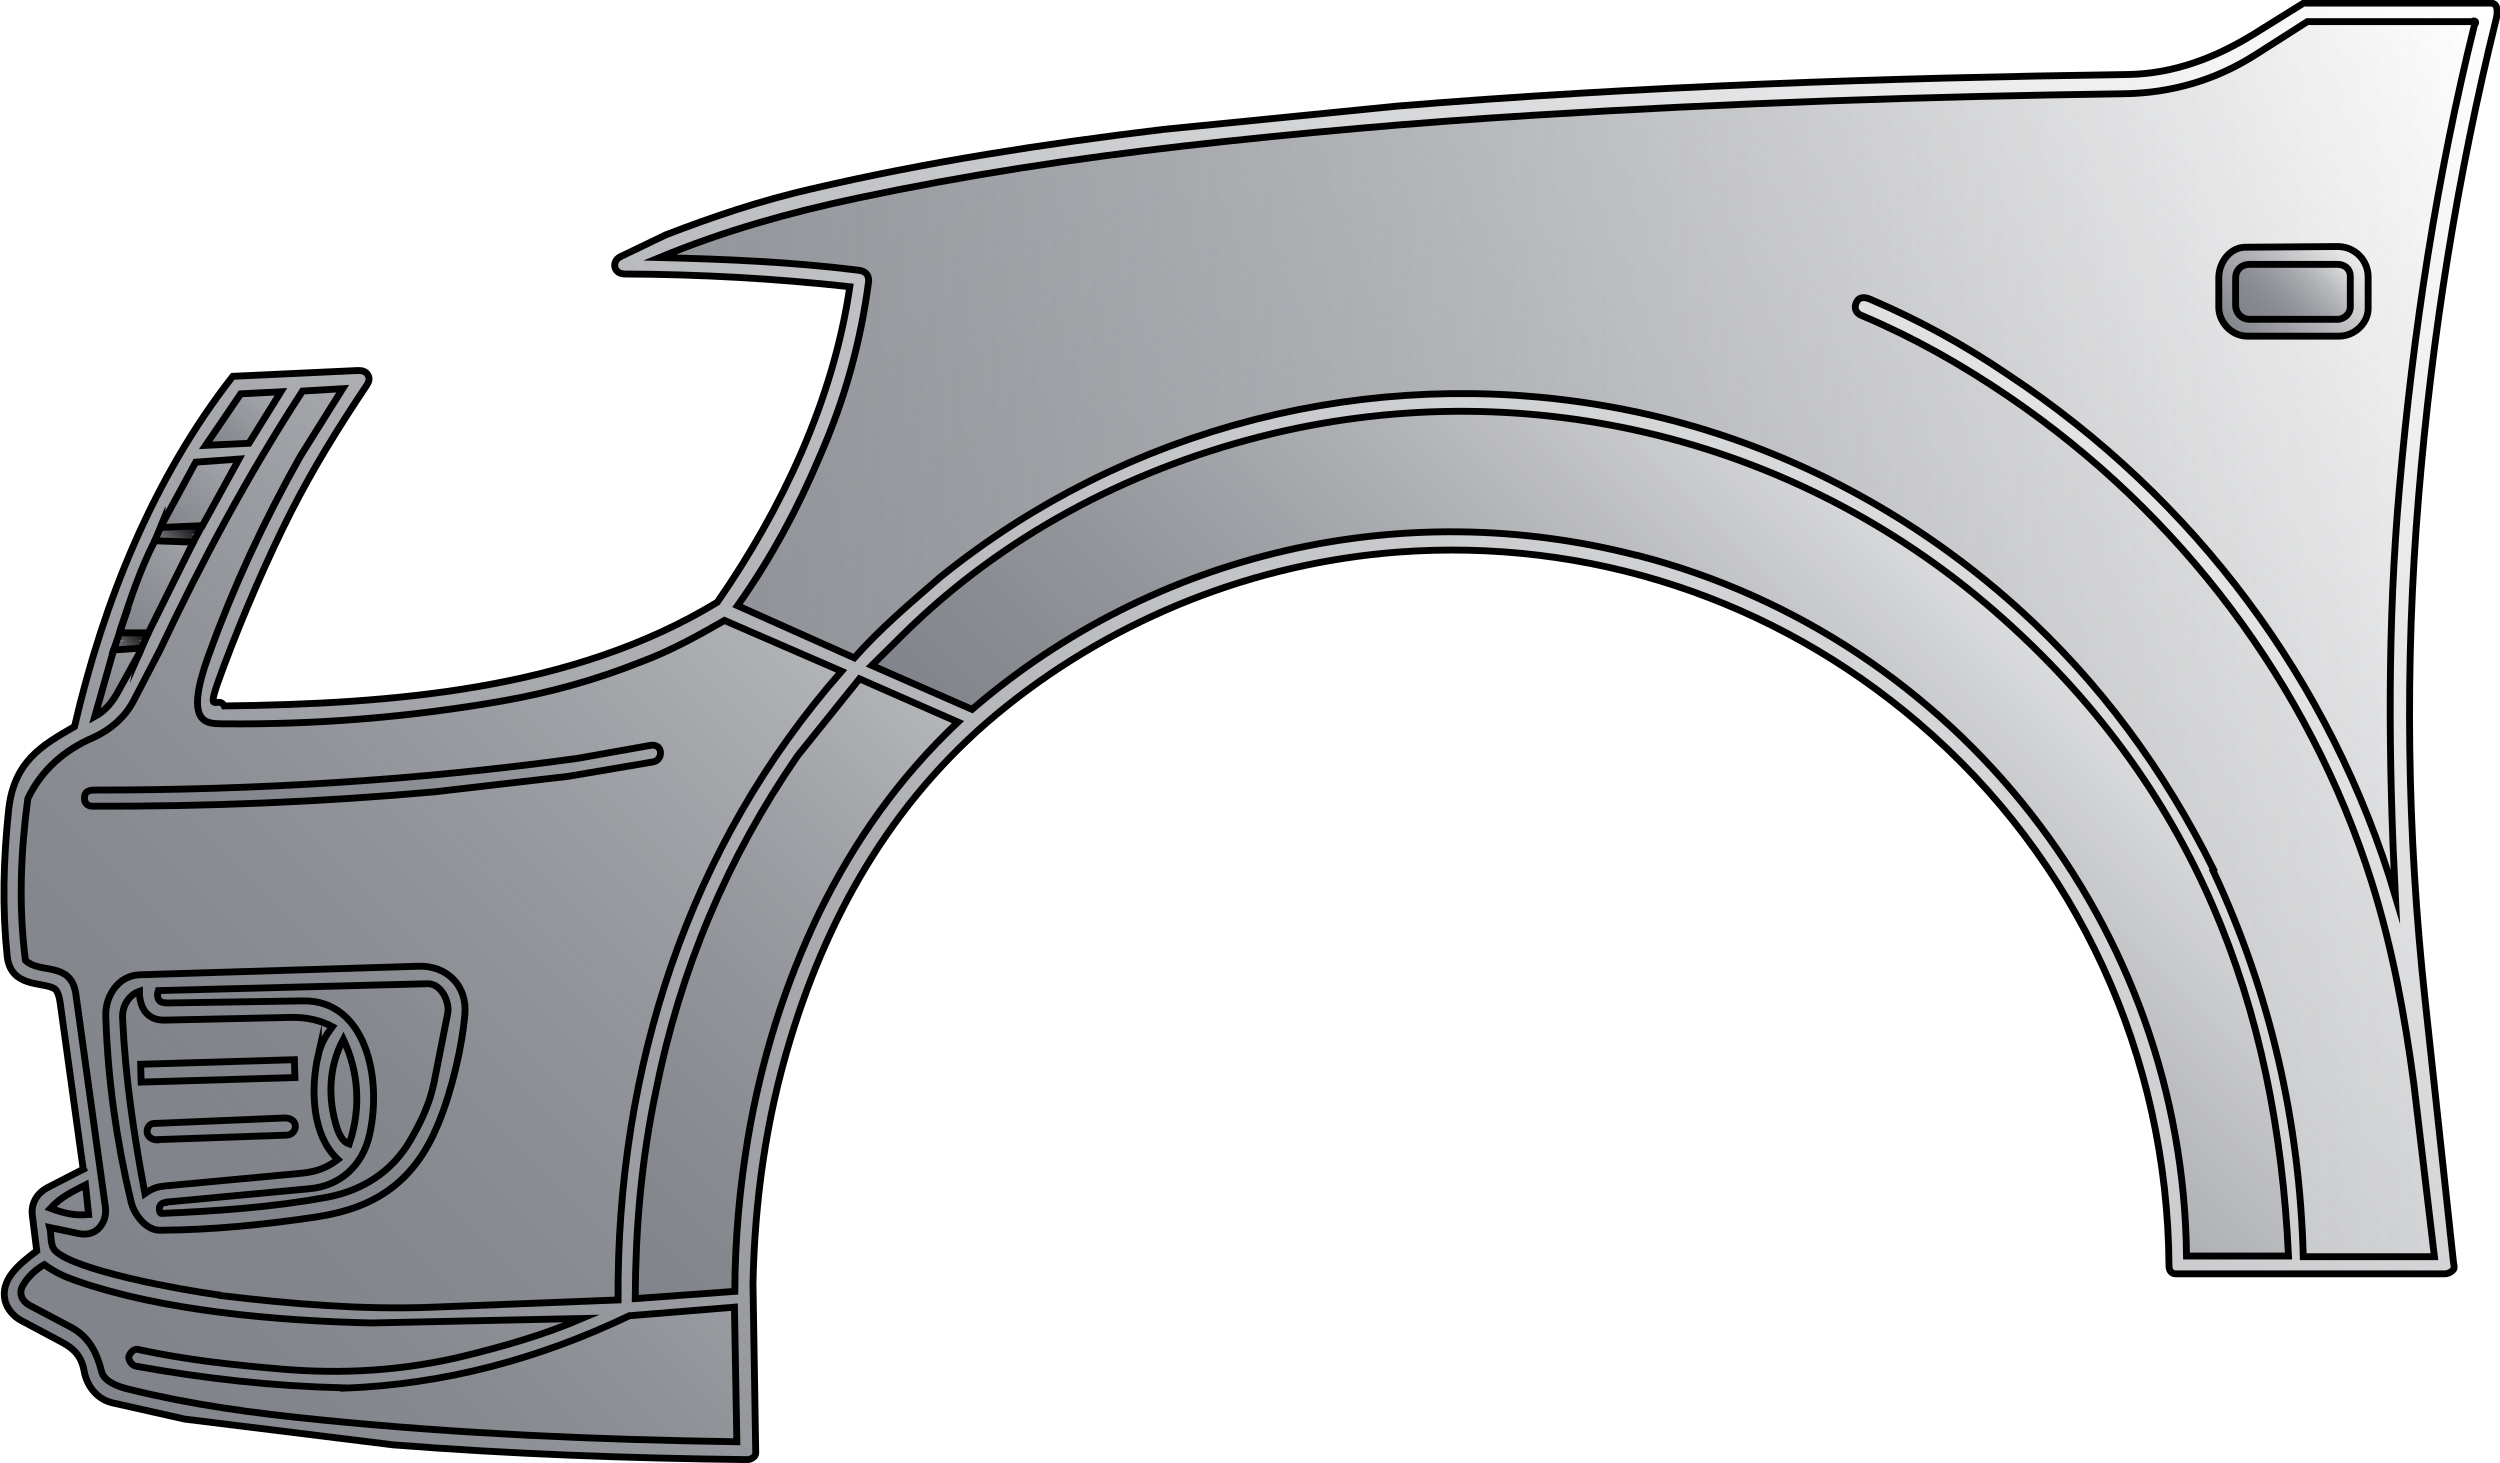
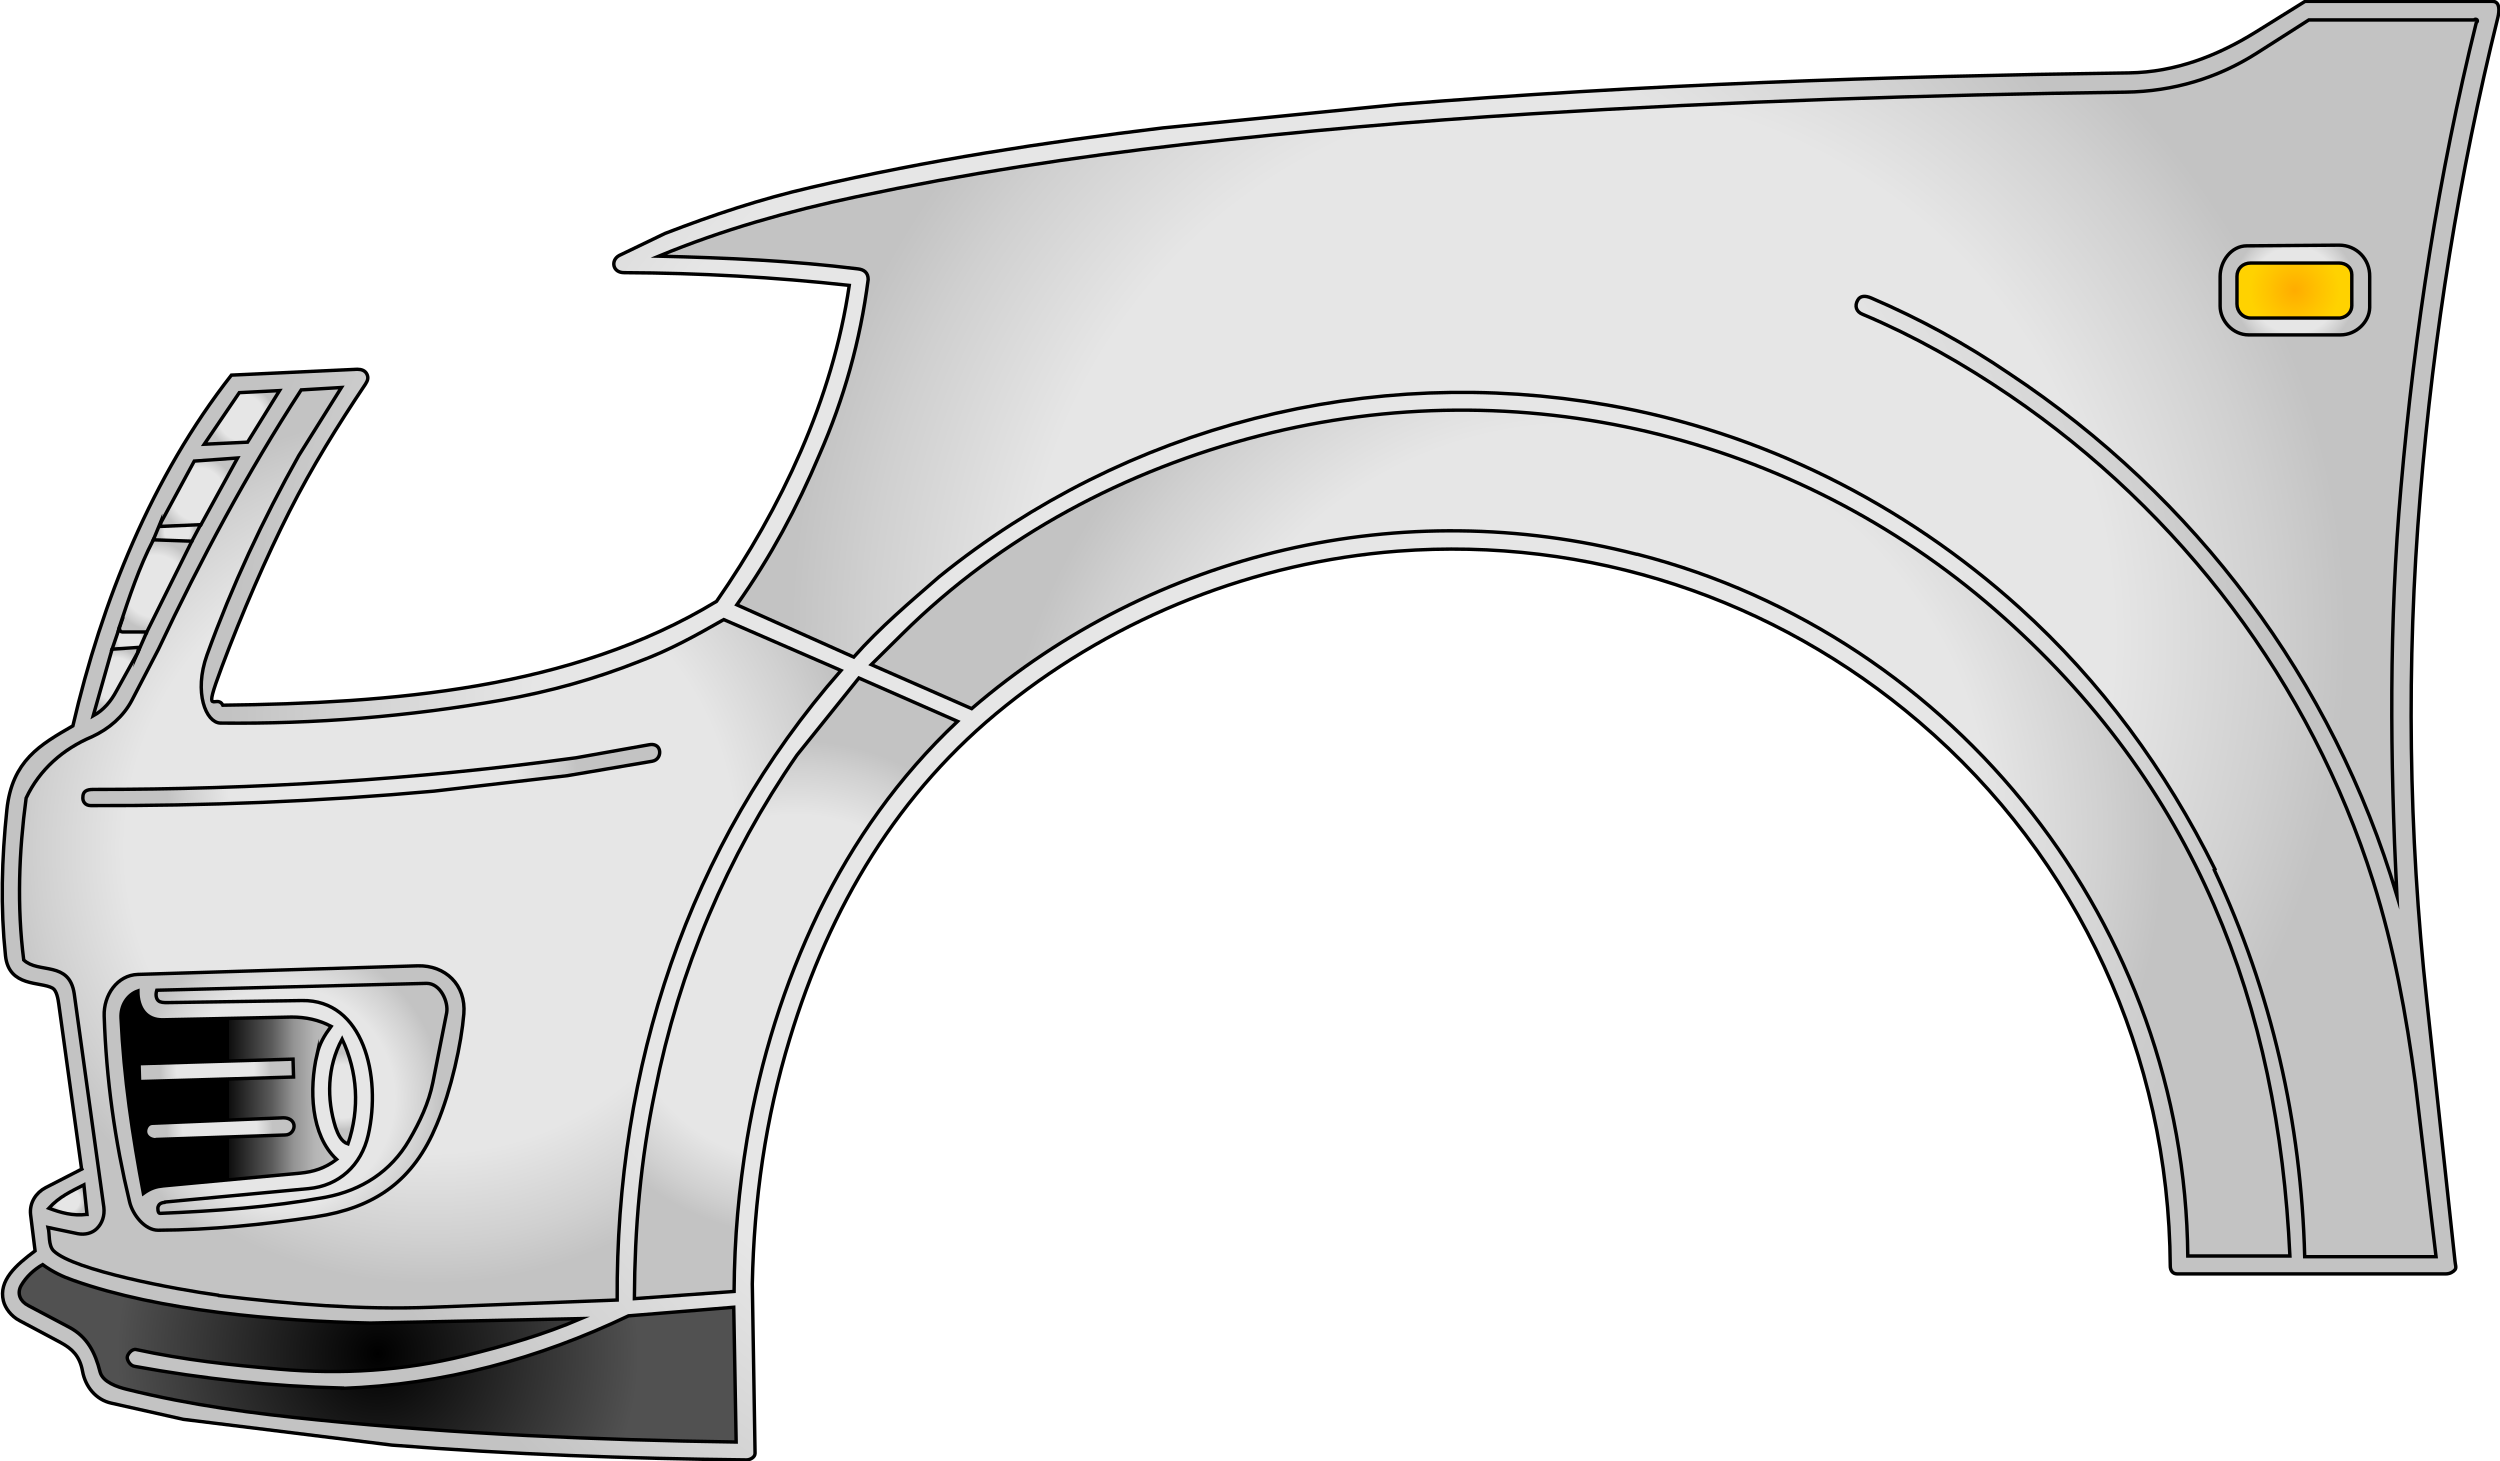
- <svg xmlns="http://www.w3.org/2000/svg" xmlns:xlink="http://www.w3.org/1999/xlink" id="Layer_1" version="1.1" viewBox="0 0 728.1 425.9">
+ <svg xmlns="http://www.w3.org/2000/svg" xmlns:xlink="http://www.w3.org/1999/xlink" id="Layer_1" version="1.1" viewBox="0 0 727.1 424.9">
  <defs>
    <style>
      .st0 {
-         fill: url(#linear-gradient17);
+         fill: url(#linear-gradient);
      }

      .st0, .st1, .st2, .st3, .st4, .st5, .st6, .st7, .st8, .st9, .st10, .st11, .st12, .st13, .st14, .st15, .st16, .st17, .st18, .st19, .st20, .st21 {
        stroke: #000;
        stroke-miterlimit: 10;
-         stroke-width: 2px;
      }

-       .st1 {
-         fill: url(#linear-gradient16);
+       .st1, .st22 {
+         fill: none;
      }

      .st2 {
-         fill: url(#linear-gradient3);
+         fill: url(#radial-gradient19);
      }

      .st3 {
-         fill: url(#linear-gradient20);
+         fill: url(#radial-gradient16);
      }

      .st4 {
-         fill: url(#linear-gradient7);
+         fill: url(#radial-gradient7);
      }

      .st5 {
-         fill: url(#linear-gradient1);
+         fill: url(#radial-gradient18);
      }

      .st6 {
-         fill: url(#linear-gradient11);
+         fill: url(#radial-gradient);
      }

      .st7 {
-         fill: url(#linear-gradient15);
+         fill: url(#radial-gradient17);
      }

      .st8 {
-         fill: url(#linear-gradient8);
+         fill: url(#radial-gradient2);
      }

      .st9 {
-         fill: url(#linear-gradient10);
+         fill: url(#radial-gradient8);
      }

      .st10 {
-         fill: url(#linear-gradient6);
+         fill: url(#radial-gradient3);
      }

      .st11 {
-         fill: url(#linear-gradient9);
+         fill: url(#radial-gradient6);
      }

      .st12 {
-         fill: url(#linear-gradient21);
+         fill: url(#radial-gradient1);
      }

      .st13 {
-         fill: url(#linear-gradient19);
+         fill: url(#radial-gradient9);
      }

      .st14 {
-         fill: url(#linear-gradient14);
+         fill: url(#radial-gradient4);
      }

      .st15 {
-         fill: url(#linear-gradient2);
+         fill: url(#radial-gradient12);
      }

      .st16 {
-         fill: url(#linear-gradient);
+         fill: url(#radial-gradient5);
      }

      .st17 {
-         fill: url(#linear-gradient13);
+         fill: url(#radial-gradient13);
      }

      .st18 {
-         fill: url(#linear-gradient5);
+         fill: url(#radial-gradient15);
      }

      .st19 {
-         fill: url(#linear-gradient4);
+         fill: url(#radial-gradient14);
      }

      .st20 {
-         fill: url(#linear-gradient12);
+         fill: url(#radial-gradient11);
      }

      .st21 {
-         fill: url(#linear-gradient18);
+         fill: url(#radial-gradient10);
      }
    </style>
-     <linearGradient id="linear-gradient" x1="125.9" y1="505" x2="677.9" y2="-47.1" gradientUnits="userSpaceOnUse">
-       <stop offset="0" stop-color="#81848a" />
-       <stop offset="1" stop-color="#81848a" stop-opacity="0" />
+     <radialGradient id="radial-gradient" cx="363.6" cy="212.5" fx="363.6" fy="212.5" r="297.3" gradientUnits="userSpaceOnUse">
+       <stop offset=".7" stop-color="#e6e6e6" />
+       <stop offset=".9" stop-color="#d0d0d0" />
+       <stop offset="1" stop-color="#c3c3c3" />
+     </radialGradient>
+     <radialGradient id="radial-gradient1" cx="459.6" cy="242.4" fx="459.6" fy="242.4" r="169.8" xlink:href="#radial-gradient" />
+     <radialGradient id="radial-gradient2" cx="231.5" cy="287.4" fx="231.5" fy="287.4" r="72" xlink:href="#radial-gradient" />
+     <radialGradient id="radial-gradient3" cx="109.9" cy="393.7" fx="109.9" fy="393.7" r="75.9" gradientUnits="userSpaceOnUse">
+       <stop offset="0" stop-color="#000" />
+       <stop offset="1" stop-color="#515151" />
+     </radialGradient>
+     <radialGradient id="radial-gradient4" cx="45.1" cy="170.5" fx="45.1" fy="170.5" r="12.9" xlink:href="#radial-gradient" />
+     <radialGradient id="radial-gradient5" cx="57.6" cy="143.8" fx="57.6" fy="143.8" r="11" xlink:href="#radial-gradient" />
+     <radialGradient id="radial-gradient6" cx="70.3" cy="121.4" fx="70.3" fy="121.4" r="9.5" xlink:href="#radial-gradient" />
+     <radialGradient id="radial-gradient7" cx="33.8" cy="197.6" fx="33.8" fy="197.6" r="8.9" xlink:href="#radial-gradient" />
+     <radialGradient id="radial-gradient8" cx="19.7" cy="349" fx="19.7" fy="349" r="5" xlink:href="#radial-gradient" />
+     <radialGradient id="radial-gradient9" cx="51.5" cy="154.7" fx="51.5" fy="154.7" r="5.2" xlink:href="#radial-gradient" />
+     <radialGradient id="radial-gradient10" cx="37.6" cy="185.9" fx="37.6" fy="185.9" r="4.5" xlink:href="#radial-gradient" />
+     <radialGradient id="radial-gradient11" cx="456.2" cy="185.4" fx="456.2" fy="185.4" r="226.3" xlink:href="#radial-gradient" />
+     <radialGradient id="radial-gradient12" cx="667.4" cy="84.4" fx="667.4" fy="84.4" r="18" xlink:href="#radial-gradient" />
+     <radialGradient id="radial-gradient13" cx="667.4" cy="84.4" fx="667.4" fy="84.4" r="13.1" gradientUnits="userSpaceOnUse">
+       <stop offset="0" stop-color="#ffac00" />
+       <stop offset=".6" stop-color="#ffc400" />
+       <stop offset="1" stop-color="#ffd200" />
+     </radialGradient>
+     <radialGradient id="radial-gradient14" cx="125.2" cy="246.5" fx="125.2" fy="246.5" r="126.8" xlink:href="#radial-gradient" />
+     <radialGradient id="radial-gradient15" cx="108" cy="225.5" fx="108" fy="225.5" r="59.7" xlink:href="#radial-gradient" />
+     <radialGradient id="radial-gradient16" cx="82.7" cy="319.3" fx="82.7" fy="319.3" r="45.9" xlink:href="#radial-gradient" />
+     <clipPath id="clippath">
+       <path class="st22" d="M48,349.6l41.7-3.9c8.9-.8,15.4-6.8,17.4-15.6,3.9-17.1-1.4-39.4-19.3-39.1l-39.2.6c-.9,0-2,0-2.6-.6s-.8-1.7-.4-3l78.5-2c4,0,6.4,5.4,5.8,8.6l-4,20.2c-1.2,6-3.8,11.5-6.9,16.8-5.3,9.1-13.8,14.6-24.3,16.6-15.9,2.9-31.8,4-48.2,4.7-.6,0-.7-1.6-.5-2,.2-.6.7-1.1,1.9-1.2Z" />
+     </clipPath>
+     <radialGradient id="radial-gradient17" cx="99.6" cy="317.4" fx="99.6" fy="317.4" r="11.1" xlink:href="#radial-gradient" />
+     <linearGradient id="linear-gradient" x1="35.2" y1="317.6" x2="97.9" y2="317.6" gradientUnits="userSpaceOnUse">
+       <stop offset=".5" stop-color="#000" />
+       <stop offset=".5" stop-color="#0e0e0e" />
+       <stop offset=".7" stop-color="#5b5b5b" />
+       <stop offset=".8" stop-color="#939393" />
+       <stop offset=".9" stop-color="#b5b5b5" />
+       <stop offset="1" stop-color="#c3c3c3" />
    </linearGradient>
-     <linearGradient id="linear-gradient1" x1="400" y1="339.9" x2="571.8" y2="168.2" xlink:href="#linear-gradient" />
-     <linearGradient id="linear-gradient2" x1="162.9" y1="356.1" x2="293.9" y2="225.1" xlink:href="#linear-gradient" />
-     <linearGradient id="linear-gradient3" x1="67.9" y1="439.7" x2="170.4" y2="337.2" xlink:href="#linear-gradient" />
-     <linearGradient id="linear-gradient4" x1="32.4" y1="182.7" x2="57" y2="158.1" xlink:href="#linear-gradient" />
-     <linearGradient id="linear-gradient5" x1="47" y1="154.7" x2="68.8" y2="133" xlink:href="#linear-gradient" />
-     <linearGradient id="linear-gradient6" x1="61.7" y1="131.5" x2="80.4" y2="112.7" xlink:href="#linear-gradient" />
-     <linearGradient id="linear-gradient7" x1="24.3" y1="205.5" x2="41.5" y2="188.3" xlink:href="#linear-gradient" />
-     <linearGradient id="linear-gradient8" x1="17.9" y1="355.1" x2="26.3" y2="346.7" xlink:href="#linear-gradient" />
-     <linearGradient id="linear-gradient9" x1="47.3" y1="159.7" x2="56.3" y2="150.7" xlink:href="#linear-gradient" />
-     <linearGradient id="linear-gradient10" x1="34" y1="190.3" x2="41.6" y2="182.7" xlink:href="#linear-gradient" />
-     <linearGradient id="linear-gradient11" x1="192.2" y1="185.9" x2="721.3" y2="185.9" gradientUnits="userSpaceOnUse">
-       <stop offset="0" stop-color="#81848a" stop-opacity=".7" />
-       <stop offset="0" stop-color="#81848a" />
-       <stop offset="0" stop-color="#81848a" stop-opacity=".7" />
-       <stop offset="1" stop-color="#81848a" stop-opacity="0" />
-     </linearGradient>
-     <linearGradient id="linear-gradient12" x1="653.1" y1="99.8" x2="682.8" y2="70.1" xlink:href="#linear-gradient" />
-     <linearGradient id="linear-gradient13" x1="656.7" y1="96.1" x2="679.2" y2="73.6" xlink:href="#linear-gradient" />
-     <linearGradient id="linear-gradient14" x1="16.1" y1="364.2" x2="215" y2="165.3" xlink:href="#linear-gradient" />
-     <linearGradient id="linear-gradient15" x1="62.8" y1="271.7" x2="154.3" y2="180.2" xlink:href="#linear-gradient" />
-     <linearGradient id="linear-gradient16" x1="38.2" y1="352.5" x2="118.9" y2="271.9" xlink:href="#linear-gradient" />
-     <linearGradient id="linear-gradient17" x1="43.9" y1="350.2" x2="117.1" y2="276.9" xlink:href="#linear-gradient" />
-     <linearGradient id="linear-gradient18" x1="93.4" y1="325.4" x2="108.1" y2="310.7" xlink:href="#linear-gradient" />
-     <linearGradient id="linear-gradient19" x1="38.5" y1="343.7" x2="90" y2="292.2" xlink:href="#linear-gradient" />
-     <linearGradient id="linear-gradient20" x1="50.4" y1="324.7" x2="76" y2="299.1" gradientTransform="translate(9 -1.7) rotate(1.7)" xlink:href="#linear-gradient" />
-     <linearGradient id="linear-gradient21" x1="52.8" y1="340.4" x2="76.1" y2="317.2" xlink:href="#linear-gradient" />
+     <radialGradient id="radial-gradient18" cx="62.7" cy="311.4" fx="62.7" fy="311.4" r="16.1" gradientTransform="translate(9 -1.7) rotate(1.7)" xlink:href="#radial-gradient" />
+     <radialGradient id="radial-gradient19" cx="63.9" cy="328.3" fx="63.9" fy="328.3" r="15.4" xlink:href="#radial-gradient" />
  </defs>
-   <path class="st16" d="M24.2,340.3l-6.6-47.7c-.2-1.5-.6-4-1.8-4.7-3.5-2-12.7-.2-13.7-9.4-1.5-14.1-1.1-28.2.4-42.5s9.7-18.9,19.2-24.4c8.4-36.3,23-72.5,46.1-102l36.6-1.7c1.3,0,2.3.4,2.8,1.4s.3,1.8-.4,2.9c-8.1,12.1-15.5,24-22.1,37s-13.9,29.8-19.7,45.3-1.5,7.5.3,11.1c48.7-.6,101.3-4.5,143.6-30.2,18.8-27.1,33.8-58.9,38.6-91.9-21.9-2.4-43.5-3.6-65.5-3.7-1.6,0-2.6-.8-2.9-1.9s.2-2.4,1.5-3.1l13.3-6.4c14-5.4,27.7-10,42.5-13.4,33.9-7.9,67.7-13.1,102.3-17.3l68.2-6.8c71-5.8,141.6-8.2,212.8-9.2,13.5-.2,25.8-5,36.9-11.9l14.3-8.9h54.5c2.3,0,2,2.9,1.6,4.6-11.3,45.7-18.7,92-22.6,139.1-4.1,49-3.4,98,1.9,146.8l8.2,75.8c.1,1.2.5,2,0,2.6s-1.4,1.2-2.7,1.2h-78.1c-1.4,0-2-1.1-2-2.3-.4-61.1-26.6-118.6-73-158.2-42.2-36.1-96.2-53.9-151.7-49.7-41.4,3.2-81.4,18.9-113.9,44.9-31.5,25.1-51.3,58.7-62.9,96.9-7.1,23.3-10.4,46.9-10.9,71.3l.8,49.3c0,1.1-1.4,1.9-2.5,1.9-34.6-.4-68.5-1.6-103.1-4.3l-60.7-7.5-20.9-4.7c-4.6-1-7.6-4.9-8.4-9.3s-3-6.5-6.3-8.3l-12-6.4c-2.5-1.3-4.2-3.7-4.7-5.7-1.5-6,3.7-10.5,9.2-14.6l-1.3-10.5c-.4-3.4,1.5-6.4,4.4-7.9l10.5-5.4Z" />
-   <path class="st5" d="M476.5,161.7c-68.1-17.5-140.2-.9-193.4,44.9l-29.2-12.8,9.1-9c28.7-28.4,64.9-47.6,103.9-57.6,75.4-19.3,155.2-.4,213.9,50.7s82.3,115,85.7,187.9h-29.7c-.9-95.5-66.7-180.1-160.1-204.1Z" />
-   <path class="st15" d="M214,376.1l-29,2.1c.1-20.6,1.8-40.3,6-60.3,7-35.3,20.9-68.3,41.3-97.8l18-22.4,28.7,12.6c-17.2,16.2-30.2,34.7-40.4,55.5-10.1,21-16.9,42.8-20.8,65.9-2.4,14.6-3.7,28.7-3.8,44.4Z" />
-   <path class="st2" d="M100.1,404.3c29.5-1.1,57-8.6,83.2-21.1l30.6-2.5.7,39.2c-40.6-.6-80.8-2.3-121.4-6.4-19.1-1.9-37.2-4.3-55.7-8.9-2.9-.7-7.1-2.1-7.9-5.1-1.4-5.6-3.7-10.2-9-13l-11.9-6.3c-2.3-1.2-3.4-3.5-2-5.9s3.6-4.5,6.2-6c2.9,2.1,5.8,3.5,9,4.6,25.1,8.9,59.1,11.8,86.3,12.4l61.3-1.3c-11,4.7-22.1,7.9-33.8,10.8-17.9,4.4-35.7,5.5-54.1,3.9-14.1-1.2-27.7-2.7-41.5-5.7-1.3-.3-2.6,1.5-2.6,2.3s.8,2.4,2.2,2.6c19.9,3.6,39.5,5.8,60.4,6.3Z" />
-   <path class="st19" d="M56.3,157.9l-13.1,26.4c-.3,2-8,1.4-8.2,1-.3-.6,0-2,.3-2.7,2.8-8.4,5.6-17,9.8-25.1.3-1.9,9.8-1.3,10.3-1s.7.8.9,1.3Z" />
-   <path class="st18" d="M58.8,153.2c-2.6,2.4-8.7,1.9-12,1.2l.5-1.9,9.7-17.9,12.6-.9-10.7,19.5Z" />
-   <polygon class="st10" points="72.5 129.1 59.9 129.7 70.1 114.7 81.8 114.1 72.5 129.1" />
-   <path class="st4" d="M40.6,190.2l-6.2,11.2c-1.6,3-3.7,5.6-6.8,7.3l5.5-19.4c1.6-1.6,4-2.2,7.2-1.7,1,0,1.1.8.3,2.6Z" />
-   <path class="st8" d="M25.7,353.7c-4,.5-7.5-.5-11-1.8,3.1-3.4,6.5-4.9,10.2-6.8l.9,8.6Z" />
-   <path class="st11" d="M58.8,153.2l-2.5,4.7-11.2-.4,2.1-5.1c0,.3-.1.8,0,1.2l11.5-.5Z" />
-   <path class="st9" d="M43.2,184.3l-2.6,5.9c.1-.5.2-.9,0-1.4l-7.5.5,2.3-6.7c-.3.4-.2,1.7.7,1.7h7.2Z" />
-   <path class="st6" d="M644.7,253.3c-14.3-28.9-33.2-54.7-56.9-76.1-33.7-30.4-75.1-51.1-119.8-58.9-69.1-12.1-139.9,5.9-194.3,49.9-8.6,7.5-17.1,14.6-24.9,23.4l-34-15.2c9.9-14,17.5-28.2,24-43.6,7.2-16.4,11.9-33.2,14.2-51,0-2-1.2-2.9-3-3.1-19.3-2.4-38.1-3.2-57.9-3.7,18.6-7.7,37.7-13.1,57.6-17.3,31.6-6.7,63-11.5,95.2-15.2,33.8-3.8,67.2-6.8,101.1-8.9,57.7-3.6,115-5.5,172.7-6.3,13.9-.2,26.8-4.1,38.1-11.3l15.2-9.7h48c.7-.6,1.5.2.7.8-11,44.4-17.9,89.4-21.9,135.1-3.5,39.6-3.2,78.5-1.2,118.7-18.6-62.6-58.6-115.9-112.8-151.8-12.8-8.7-25.8-15.8-40-21.9-1.8-.8-3.3-.7-4,.6-1,1.7-.4,3.4,1.4,4.1,15.2,6.4,29.1,14.3,42.8,23.6,49.9,34,87.5,83.6,105.7,141.3,6.1,19.4,9.6,38.7,12.3,58.8l6,50.4h-38.2c-1-39-9.6-76.9-26.3-112.5Z" />
-   <path class="st20" d="M681.2,97.9h-26.7c-4.6,0-8.3-4.1-8.3-8.4v-8.6c0-4.4,3.2-8.9,7.8-8.9l26.8-.2c5.1,0,9,4.1,8.9,9.1v9.1c-.1,4.1-3.9,7.9-8.5,7.9Z" />
-   <path class="st17" d="M681.1,93h-26c-2.3,0-4-1.9-4-4.1v-8c0-2.3,1.7-3.9,4-3.9h25.7c2,0,3.7,1.3,3.7,3.4v9c0,1.7-1.3,3.3-3.4,3.6Z" />
-   <path class="st14" d="M64,377.2c-12.4-1.7-42-7.2-47.9-12.9-1.6-1.6-1.1-4.9-1.6-6.8l8.6,1.8c2.1.4,4.2-.1,5.6-1.5,1.5-1.5,2.3-3.7,2-6.2l-8.6-62c-1.4-9.8-10.4-5.8-14.7-9.9-2-15.7-1.4-31.4.7-47.1,3.9-8.3,10.8-14.3,19.1-17.8,5-2.3,9.2-5.9,11.7-10.7l7.7-14.8c12.3-26.1,25.7-51.1,41.5-75.4l11.7-.7-12.4,19.8c-10.5,18.7-19.4,37.8-26.7,58s-.3,19.7,3.9,19.8c27.6.3,54.7-1.9,82-6.7,14-2.5,26.9-6.1,40-11.3,8.6-3.2,16.2-7.4,24.4-12.1l34.1,14.8c-44.7,50.9-65.5,115.7-65.1,183.1l-53.9,2.1c-20.9.8-40.9-.9-62-3.4Z" />
-   <path class="st7" d="M126.7,230.6c-33.4,3-66.3,4.3-99.8,4.2-1.7,0-2.4-1.3-2.3-2.4,0-1.7,1-2.3,3-2.3,47.1,0,93.7-2.8,140.4-9.2l21.3-3.8c1.5-.3,2.7.3,3,1.6s-.4,2.9-2.1,3.2l-24.7,4.2-38.8,4.5Z" />
-   <path class="st1" d="M92.3,354.4c-15.5,2.3-30.3,3.8-45.8,3.9-3.9,0-7.4-4.5-8.3-8.2-4.3-17.8-6.8-35.8-7.4-54.1-.2-6.1,3.8-11.9,9.8-12.1l81.4-2.5c8-.2,14.1,5.5,13.4,14s-3.6,22-7.9,32.2c-6.7,16.2-17.8,24.2-35.3,26.8Z" />
-   <path class="st0" d="M48.5,350.1l41.7-3.9c8.9-.8,15.4-6.8,17.4-15.6,3.9-17.1-1.4-39.4-19.3-39.1l-39.2.6c-.9,0-2,0-2.6-.6s-.8-1.7-.4-3l78.5-2c4,0,6.4,5.4,5.8,8.6l-4,20.2c-1.2,6-3.8,11.5-6.9,16.8-5.3,9.1-13.8,14.6-24.3,16.6-15.9,2.9-31.8,4-48.2,4.7-.6,0-.7-1.6-.5-2,.2-.6.7-1.1,1.9-1.2Z" />
-   <path class="st21" d="M101.7,333.2c-1.9-.6-2.9-2.8-3.6-4.8-2.6-8.3-2.5-17.5,1.9-25.7,4.5,9.5,5.2,20.2,1.7,30.5Z" />
-   <path class="st13" d="M92.7,307.1c-2.3,10.1-1.9,23.5,5.7,30.6-3.4,2.6-6.7,3.6-10.6,4l-39.8,3.7c-2.1.2-3.7.7-5.8,2.2-3.2-17-5.7-33.7-6.5-51-.2-3.6,1.8-6.8,4.9-7.9,0,5.1,2.5,8.5,7.3,8.4l37.4-.8c4.1,0,7.9.8,11.5,2.7-2,2.7-3.4,5.1-4.1,8.2Z" />
-   <rect class="st3" x="40.8" y="309.3" width="44.8" height="5.2" transform="translate(-9 2) rotate(-1.7)" />
-   <path class="st12" d="M45.9,332c-1.5,0-2.7-.8-3-1.9s.4-2.8,1.8-2.9l38.2-1.6c1.7,0,2.9.8,3.1,2.1s-.8,2.9-2.6,2.9l-37.4,1.3Z" />
+   <path class="st6" d="M23.7,339.8l-6.6-47.7c-.2-1.5-.6-4-1.8-4.7-3.5-2-12.7-.2-13.7-9.4-1.5-14.1-1.1-28.2.4-42.5s9.7-18.9,19.2-24.4c8.4-36.3,23-72.5,46.1-102l36.6-1.7c1.3,0,2.3.4,2.8,1.4s.3,1.8-.4,2.9c-8.1,12.1-15.5,24-22.1,37s-13.9,29.8-19.7,45.3-1.5,7.5.3,11.1c48.7-.6,101.3-4.5,143.6-30.2,18.8-27.1,33.8-58.9,38.6-91.9-21.9-2.4-43.5-3.6-65.5-3.7-1.6,0-2.6-.8-2.9-1.9s.2-2.4,1.5-3.1l13.3-6.4c14-5.4,27.7-10,42.5-13.4,33.9-7.9,67.7-13.1,102.3-17.3l68.2-6.8c71-5.8,141.6-8.2,212.8-9.2,13.5-.2,25.8-5,36.9-11.9l14.3-8.9h54.5c2.3,0,2,2.9,1.6,4.6-11.3,45.7-18.7,92-22.6,139.1-4.1,49-3.4,98,1.9,146.8l8.2,75.8c.1,1.2.5,2,0,2.6s-1.4,1.2-2.7,1.2h-78.1c-1.4,0-2-1.1-2-2.3-.4-61.1-26.6-118.6-73-158.2-42.2-36.1-96.2-53.9-151.7-49.7-41.4,3.2-81.4,18.9-113.9,44.9-31.5,25.1-51.3,58.7-62.9,96.9-7.1,23.3-10.4,46.9-10.9,71.3l.8,49.3c0,1.1-1.4,1.9-2.5,1.9-34.6-.4-68.5-1.6-103.1-4.3l-60.7-7.5-20.9-4.7c-4.6-1-7.6-4.9-8.4-9.3s-3-6.5-6.3-8.3l-12-6.4c-2.5-1.3-4.2-3.7-4.7-5.7-1.5-6,3.7-10.5,9.2-14.6l-1.3-10.5c-.4-3.4,1.5-6.4,4.4-7.9l10.5-5.4Z" />
+   <path class="st12" d="M476,161.2c-68.1-17.5-140.2-.9-193.4,44.9l-29.2-12.8,9.1-9c28.7-28.4,64.9-47.6,103.9-57.6,75.4-19.3,155.2-.4,213.9,50.7s82.3,115,85.7,187.9h-29.7c-.9-95.5-66.7-180.1-160.1-204.1Z" />
+   <path class="st8" d="M213.5,375.6l-29,2.1c.1-20.6,1.8-40.3,6-60.3,7-35.3,20.9-68.3,41.3-97.8l18-22.4,28.7,12.6c-17.2,16.2-30.2,34.7-40.4,55.5-10.1,21-16.9,42.8-20.8,65.9-2.4,14.6-3.7,28.7-3.8,44.4Z" />
+   <path class="st10" d="M99.6,403.8c29.5-1.1,57-8.6,83.2-21.1l30.6-2.5.7,39.2c-40.6-.6-80.8-2.3-121.4-6.4-19.1-1.9-37.2-4.3-55.7-8.9-2.9-.7-7.1-2.1-7.9-5.1-1.4-5.6-3.7-10.2-9-13l-11.9-6.3c-2.3-1.2-3.4-3.5-2-5.9s3.6-4.5,6.2-6c2.9,2.1,5.8,3.5,9,4.6,25.1,8.9,59.1,11.8,86.3,12.4l61.3-1.3c-11,4.7-22.1,7.9-33.8,10.8-17.9,4.4-35.7,5.5-54.1,3.9-14.1-1.2-27.7-2.7-41.5-5.7-1.3-.3-2.6,1.5-2.6,2.3s.8,2.4,2.2,2.6c19.9,3.6,39.5,5.8,60.4,6.3Z" />
+   <path class="st14" d="M55.8,157.4l-13.1,26.4c-.3,2-8,1.4-8.2,1-.3-.6,0-2,.3-2.7,2.8-8.4,5.6-17,9.8-25.1.3-1.9,9.8-1.3,10.3-1s.7.8.9,1.3Z" />
+   <path class="st16" d="M58.3,152.7c-2.6,2.4-8.7,1.9-12,1.2l.5-1.9,9.7-17.9,12.6-.9-10.7,19.5Z" />
+   <polygon class="st11" points="72 128.6 59.4 129.2 69.6 114.2 81.3 113.6 72 128.6" />
+   <path class="st4" d="M40.1,189.7l-6.2,11.2c-1.6,3-3.7,5.6-6.8,7.3l5.5-19.4c1.6-1.6,4-2.2,7.2-1.7,1,0,1.1.8.3,2.6Z" />
+   <path class="st9" d="M25.2,353.2c-4,.5-7.5-.5-11-1.8,3.1-3.4,6.5-4.9,10.2-6.8l.9,8.6Z" />
+   <path class="st13" d="M58.3,152.7l-2.5,4.7-11.2-.4,2.1-5.1c0,.3-.1.8,0,1.2l11.5-.5Z" />
+   <path class="st21" d="M42.7,183.8l-2.6,5.9c.1-.5.2-.9,0-1.4l-7.5.5,2.3-6.7c-.3.4-.2,1.7.7,1.7h7.2Z" />
+   <path class="st20" d="M644.2,252.8c-14.3-28.9-33.2-54.7-56.9-76.1-33.7-30.4-75.1-51.1-119.8-58.9-69.1-12.1-139.9,5.9-194.3,49.9-8.6,7.5-17.1,14.6-24.9,23.4l-34-15.2c9.9-14,17.5-28.2,24-43.6,7.2-16.4,11.9-33.2,14.2-51,0-2-1.2-2.9-3-3.1-19.3-2.4-38.1-3.2-57.9-3.7,18.6-7.7,37.7-13.1,57.6-17.3,31.6-6.7,63-11.5,95.2-15.2,33.8-3.8,67.2-6.8,101.1-8.9,57.7-3.6,115-5.5,172.7-6.3,13.9-.2,26.8-4.1,38.1-11.3l15.2-9.7h48c.7-.6,1.5.2.7.8-11,44.4-17.9,89.4-21.9,135.1-3.5,39.6-3.2,78.5-1.2,118.7-18.6-62.6-58.6-115.9-112.8-151.8-12.8-8.7-25.8-15.8-40-21.9-1.8-.8-3.3-.7-4,.6-1,1.7-.4,3.4,1.4,4.1,15.2,6.4,29.1,14.3,42.8,23.6,49.9,34,87.5,83.6,105.7,141.3,6.1,19.4,9.6,38.7,12.3,58.8l6,50.4h-38.2c-1-39-9.6-76.9-26.3-112.5Z" />
+   <path class="st15" d="M680.7,97.4h-26.7c-4.6,0-8.3-4.1-8.3-8.4v-8.6c0-4.4,3.2-8.9,7.8-8.9l26.8-.2c5.1,0,9,4.1,8.9,9.1v9.1c-.1,4.1-3.9,7.9-8.5,7.9Z" />
+   <path class="st17" d="M680.6,92.5h-26c-2.3,0-4-1.9-4-4.1v-8c0-2.3,1.7-3.9,4-3.9h25.7c2,0,3.7,1.3,3.7,3.4v9c0,1.7-1.3,3.3-3.4,3.6Z" />
+   <path class="st19" d="M63.5,376.7c-12.4-1.7-42-7.2-47.9-12.9-1.6-1.6-1.1-4.9-1.6-6.8l8.6,1.8c2.1.4,4.2-.1,5.6-1.5,1.5-1.5,2.3-3.7,2-6.2l-8.6-62c-1.4-9.8-10.4-5.8-14.7-9.9-2-15.7-1.4-31.4.7-47.1,3.9-8.3,10.8-14.3,19.1-17.8,5-2.3,9.2-5.9,11.7-10.7l7.7-14.8c12.3-26.1,25.7-51.1,41.5-75.4l11.7-.7-12.4,19.8c-10.5,18.7-19.4,37.8-26.7,58-3.9,10.9-.3,19.7,3.9,19.8,27.6.3,54.7-1.9,82-6.7,14-2.5,26.9-6.1,40-11.3,8.6-3.2,16.2-7.4,24.4-12.1l34.1,14.8c-44.7,50.9-65.5,115.7-65.1,183.1l-53.9,2.1c-20.9.8-40.9-.9-62-3.4Z" />
+   <path class="st18" d="M126.2,230.1c-33.4,3-66.3,4.3-99.8,4.2-1.7,0-2.4-1.3-2.3-2.4,0-1.7,1-2.3,3-2.3,47.1,0,93.7-2.8,140.4-9.2l21.3-3.8c1.5-.3,2.7.3,3,1.6s-.4,2.9-2.1,3.2l-24.7,4.2-38.8,4.5Z" />
+   <path class="st3" d="M91.8,353.9c-15.5,2.3-30.3,3.8-45.8,3.9-3.9,0-7.4-4.5-8.3-8.2-4.3-17.8-6.8-35.8-7.4-54.1-.2-6.1,3.8-11.9,9.8-12.1l81.4-2.5c8-.2,14.1,5.5,13.4,14s-3.6,22-7.9,32.2c-6.7,16.2-17.8,24.2-35.3,26.8Z" />
+   <path class="st1" d="M48,349.6l41.7-3.9c8.9-.8,15.4-6.8,17.4-15.6,3.9-17.1-1.4-39.4-19.3-39.1l-39.2.6c-.9,0-2,0-2.6-.6s-.8-1.7-.4-3l78.5-2c4,0,6.4,5.4,5.8,8.6l-4,20.2c-1.2,6-3.8,11.5-6.9,16.8-5.3,9.1-13.8,14.6-24.3,16.6-15.9,2.9-31.8,4-48.2,4.7-.6,0-.7-1.6-.5-2,.2-.6.7-1.1,1.9-1.2Z" />
+   <path class="st7" d="M101.2,332.7c-1.9-.6-2.9-2.8-3.6-4.8-2.6-8.3-2.5-17.5,1.9-25.7,4.5,9.5,5.2,20.2,1.7,30.5Z" />
+   <path class="st0" d="M92.2,306.6c-2.3,10.1-1.9,23.5,5.7,30.6-3.4,2.6-6.7,3.6-10.6,4l-39.8,3.7c-2.1.2-3.7.7-5.8,2.2-3.2-17-5.7-33.7-6.5-51-.2-3.6,1.8-6.8,4.9-7.9,0,5.1,2.5,8.5,7.3,8.4l37.4-.8c4.1,0,7.9.8,11.5,2.7-2,2.7-3.4,5.1-4.1,8.2Z" />
+   <rect class="st5" x="40.3" y="308.8" width="44.8" height="5.2" transform="translate(-9 1.9) rotate(-1.7)" />
+   <path class="st2" d="M45.4,331.5c-1.5,0-2.7-.8-3-1.9s.4-2.8,1.8-2.9l38.2-1.6c1.7,0,2.9.8,3.1,2.1s-.8,2.9-2.6,2.9l-37.4,1.3Z" />
</svg>
